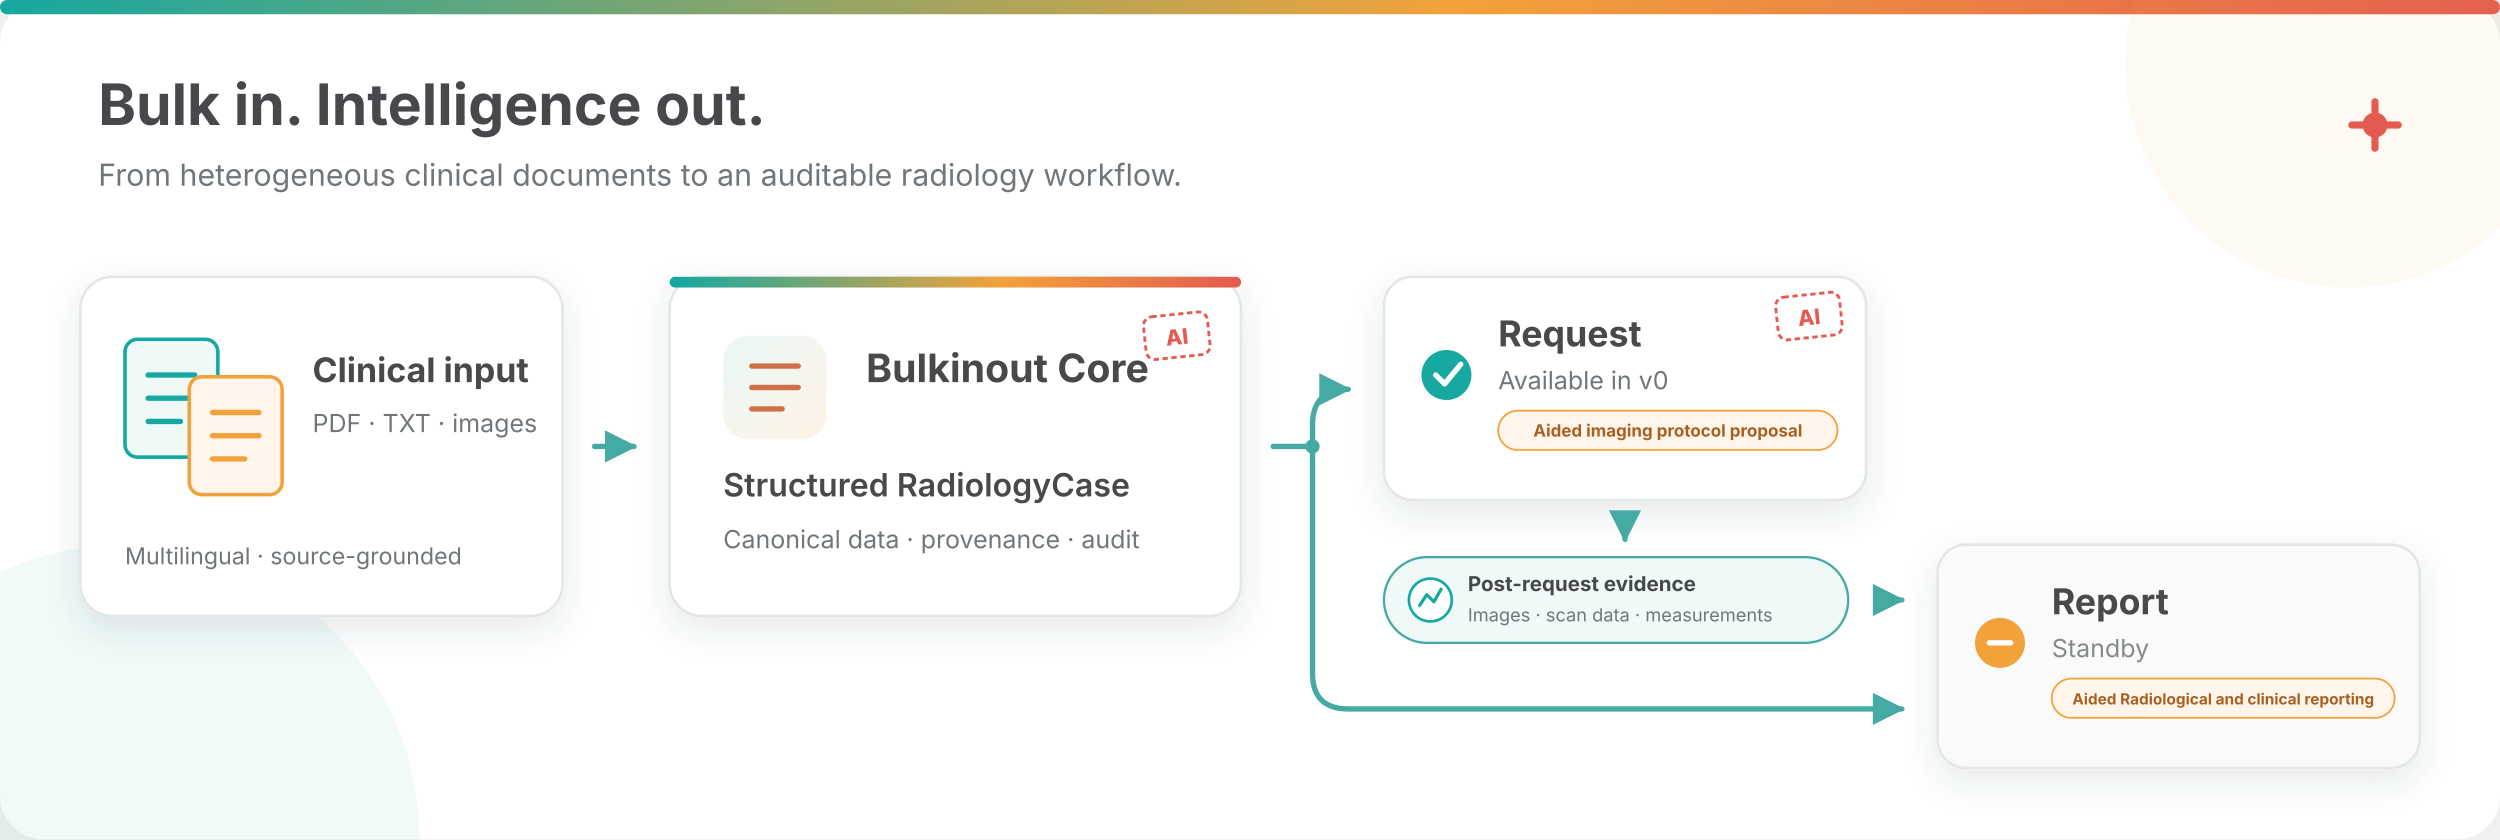
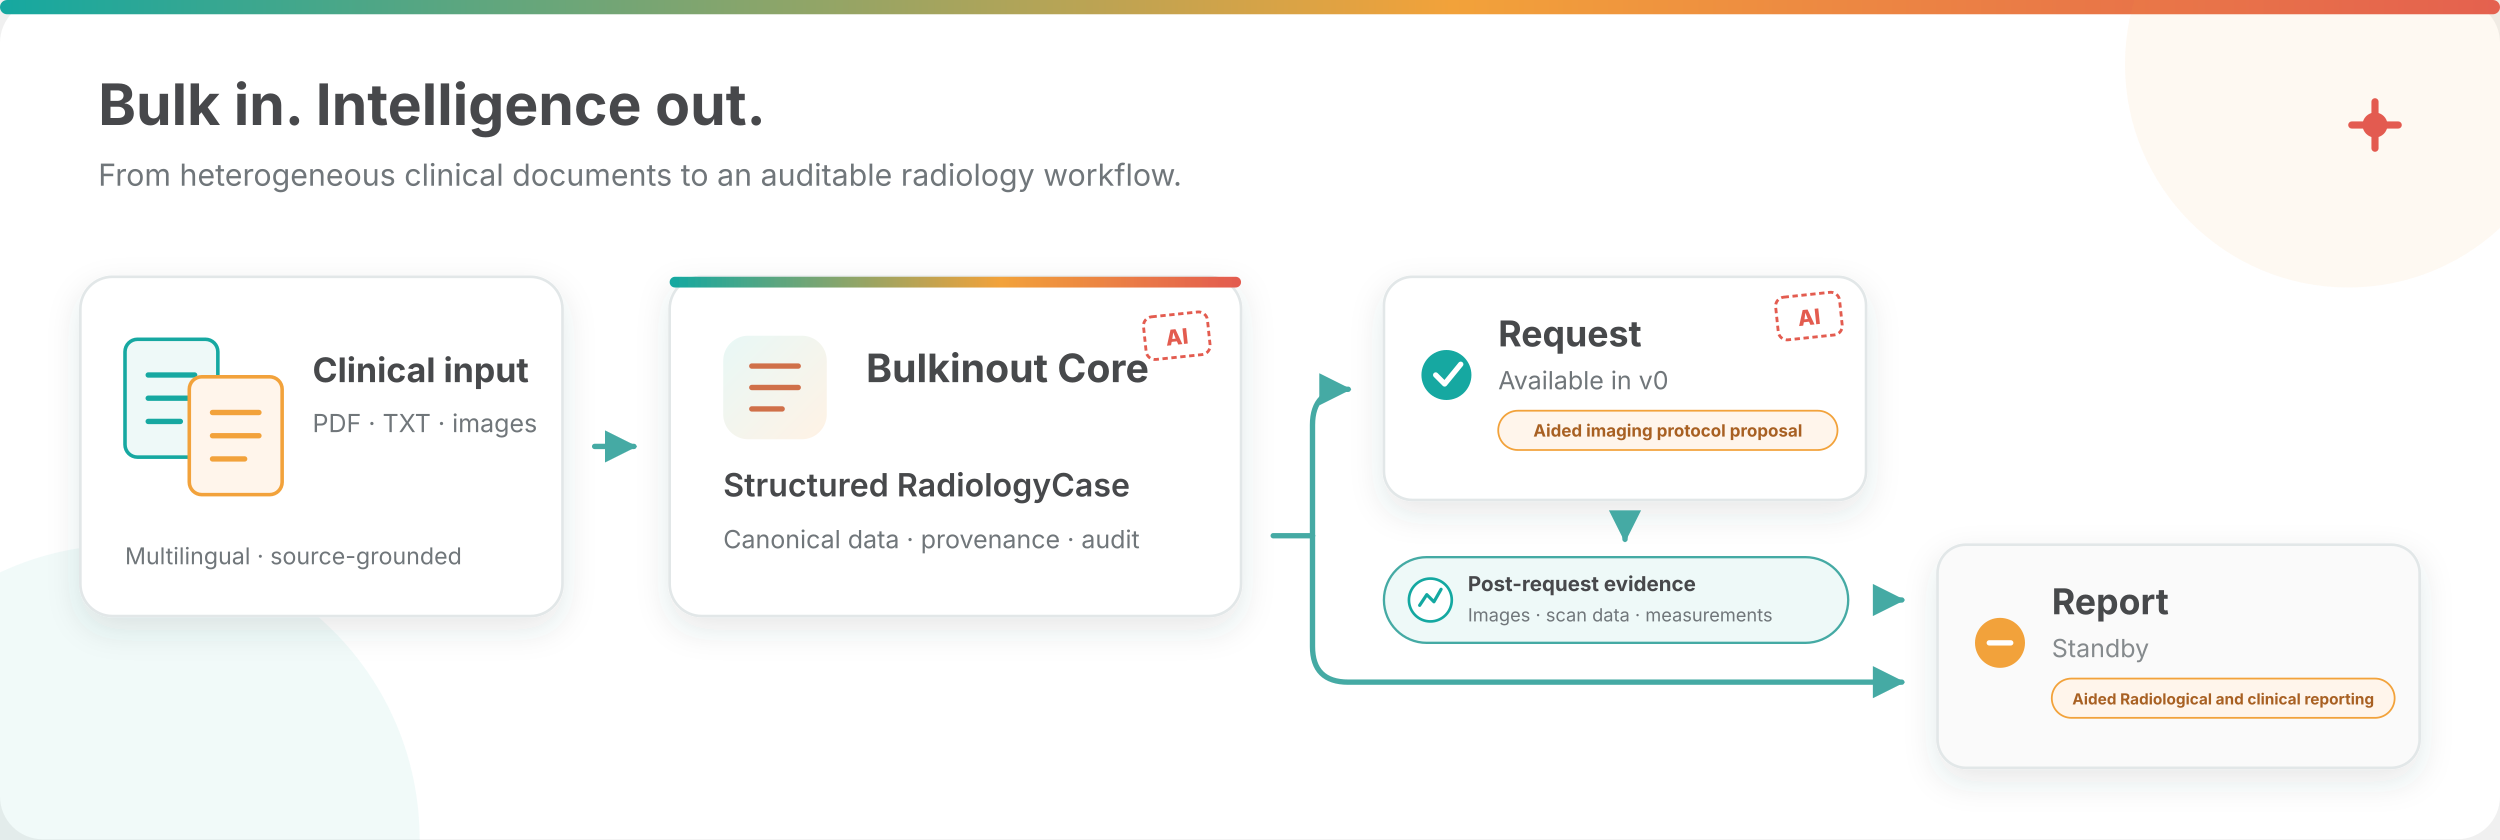
<svg xmlns="http://www.w3.org/2000/svg" width="1400" height="470" viewBox="0 0 1400 470" role="img" aria-labelledby="title desc">
  <defs>
    <linearGradient id="brand" x1="0" y1="0" x2="1" y2="0">
      <stop offset="0" stop-color="#14a8a1" />
      <stop offset="0.58" stop-color="#f2a23a" />
      <stop offset="1" stop-color="#e35b50" />
    </linearGradient>
    <linearGradient id="softBrand" x1="0" y1="0" x2="1" y2="1">
      <stop offset="0" stop-color="#e8f8f6" />
      <stop offset="1" stop-color="#fff2e5" />
    </linearGradient>
    <filter id="shadow" x="-20%" y="-20%" width="140%" height="150%">
      <feDropShadow dx="0" dy="7" stdDeviation="9" flood-color="#34454d" flood-opacity="0.12" />
    </filter>
    <marker id="arrow" markerWidth="6" markerHeight="6" refX="5.4" refY="3" orient="auto" markerUnits="strokeWidth">
      <path d="M0,0 L6,3 L0,6 Z" fill="#45aaa4" />
    </marker>
  </defs>
  <rect width="1400" height="470" rx="24" fill="#ffffff" />
  <rect width="1400" height="8" rx="4" fill="url(#brand)" />
  <circle cx="1315" cy="36" r="125" fill="#f2a23a" opacity="0.07" />
  <circle cx="70" cy="470" r="165" fill="#14a8a1" opacity="0.06" />
  <text x="55" y="70" fill="#47484b" font-family="Inter,Segoe UI,Arial,sans-serif" font-size="32" font-weight="700">Bulk in. Intelligence out.</text>
  <text x="55" y="104" fill="#70767a" font-family="Inter,Segoe UI,Arial,sans-serif" font-size="17">From heterogeneous clinical documents to an auditable radiology workflow.</text>
  <g filter="url(#shadow)">
    <rect x="45" y="155" width="270" height="190" rx="18" fill="#ffffff" stroke="#e2e7e8" stroke-width="1.5" />
    <rect x="70" y="190" width="52" height="66" rx="7" fill="#eef9f8" stroke="#14a8a1" stroke-width="2" />
    <path d="M83 210h26M83 223h26M83 236h18" stroke="#14a8a1" stroke-width="3" stroke-linecap="round" />
    <rect x="106" y="211" width="52" height="66" rx="7" fill="#fff5eb" stroke="#f2a23a" stroke-width="2" />
    <path d="M119 231h26M119 244h26M119 257h18" stroke="#f2a23a" stroke-width="3" stroke-linecap="round" />
    <text x="175" y="214" fill="#47484b" font-family="Inter,Segoe UI,Arial,sans-serif" font-size="19" font-weight="700">Clinical input</text>
    <text x="175" y="242" fill="#70767a" font-family="Inter,Segoe UI,Arial,sans-serif" font-size="14">PDF · TXT · images</text>
    <text x="70" y="316" fill="#70767a" font-family="Inter,Segoe UI,Arial,sans-serif" font-size="13">Multilingual · source-grounded</text>
  </g>
  <path d="M333 250H355" stroke="#45aaa4" stroke-width="3" stroke-linecap="round" marker-end="url(#arrow)" />
  <g filter="url(#shadow)">
    <rect x="375" y="155" width="320" height="190" rx="18" fill="#ffffff" stroke="#e2e7e8" stroke-width="1.5" />
    <rect x="375" y="155" width="320" height="6" rx="3" fill="url(#brand)" />
    <rect x="405" y="188" width="58" height="58" rx="14" fill="url(#softBrand)" />
    <path d="M421 205h26M421 217h26M421 229h17" stroke="#d06f4a" stroke-width="3" stroke-linecap="round" />
    <text x="485" y="214" fill="#47484b" font-family="Inter,Segoe UI,Arial,sans-serif" font-size="22" font-weight="700">Bulkinout Core</text>
    <g transform="rotate(-6 659 188)">
      <rect x="641" y="176" width="36" height="24" rx="5" fill="#ffffff" stroke="#e35b50" stroke-width="1.6" stroke-dasharray="3 2" />
      <text x="659" y="193" fill="#e35b50" font-family="Inter,Segoe UI,Arial,sans-serif" font-size="12" font-weight="800" text-anchor="middle">AI</text>
    </g>
    <text x="405" y="278" fill="#47484b" font-family="Inter,Segoe UI,Arial,sans-serif" font-size="18" font-weight="600">Structured RadiologyCase</text>
    <text x="405" y="307" fill="#70767a" font-family="Inter,Segoe UI,Arial,sans-serif" font-size="14">Canonical data · provenance · audit</text>
  </g>
-   <path d="M713 250H735" stroke="#45aaa4" stroke-width="3" stroke-linecap="round" />
-   <circle cx="735" cy="250" r="4" fill="#45aaa4" />
-   <path d="M735 250V238 Q735 218 755 218" stroke="#45aaa4" stroke-width="3" fill="none" stroke-linecap="round" marker-end="url(#arrow)" />
-   <path d="M735 250V377 Q735 397 755 397H1065" stroke="#45aaa4" stroke-width="3" fill="none" stroke-linecap="round" marker-end="url(#arrow)" />
+   <path d="M713 300H735" stroke="#45aaa4" stroke-width="3" stroke-linecap="round" />
+   <path d="M735 300V238 Q735 218 755 218" stroke="#45aaa4" stroke-width="3" fill="none" stroke-linecap="round" marker-end="url(#arrow)" />
+   <path d="M735 300V362 Q735 382 755 382H1065" stroke="#45aaa4" stroke-width="3" fill="none" stroke-linecap="round" marker-end="url(#arrow)" />
  <g filter="url(#shadow)">
    <rect x="775" y="155" width="270" height="125" rx="16" fill="#ffffff" stroke="#e2e7e8" stroke-width="1.5" />
    <circle cx="810" cy="210" r="14" fill="#14a8a1" />
    <path d="M804 210l5 5 9-11" stroke="#ffffff" stroke-width="3" fill="none" stroke-linecap="round" stroke-linejoin="round" />
    <text x="839" y="194" fill="#47484b" font-family="Inter,Segoe UI,Arial,sans-serif" font-size="20" font-weight="700">Request</text>
    <text x="839" y="218" fill="#70767a" font-family="Inter,Segoe UI,Arial,sans-serif" font-size="14">Available in v0</text>
    <rect x="839" y="230" width="190" height="22" rx="11" fill="#fff5eb" stroke="#f2a23a" stroke-width="1" />
    <text x="934" y="244.5" fill="#a86124" font-family="Inter,Segoe UI,Arial,sans-serif" font-size="9.5" font-weight="700" text-anchor="middle">Aided imaging protocol proposal</text>
    <g transform="rotate(-6 1013 177)">
      <rect x="995" y="165" width="36" height="24" rx="5" fill="#ffffff" stroke="#e35b50" stroke-width="1.6" stroke-dasharray="3 2" />
      <text x="1013" y="182" fill="#e35b50" font-family="Inter,Segoe UI,Arial,sans-serif" font-size="12" font-weight="800" text-anchor="middle">AI</text>
    </g>
  </g>
  <path d="M910 288V302" stroke="#45aaa4" stroke-width="3" stroke-linecap="round" marker-end="url(#arrow)" />
  <g>
    <rect x="775" y="312" width="260" height="48" rx="24" fill="#eef9f8" stroke="#45aaa4" stroke-width="1.3" />
    <circle cx="801" cy="336" r="12" fill="#ffffff" stroke="#14a8a1" stroke-width="1.5" />
    <path d="M795 339l4-6 4 4 4-7" stroke="#14a8a1" stroke-width="1.8" fill="none" stroke-linecap="round" stroke-linejoin="round" />
    <text x="822" y="331" fill="#47484b" font-family="Inter,Segoe UI,Arial,sans-serif" font-size="11.5" font-weight="700">Post-request evidence</text>
    <text x="822" y="348" fill="#70767a" font-family="Inter,Segoe UI,Arial,sans-serif" font-size="10.2">Images · scan data · measurements</text>
  </g>
  <path d="M1053 336H1065" stroke="#45aaa4" stroke-width="3" stroke-linecap="round" marker-end="url(#arrow)" />
  <g filter="url(#shadow)">
    <rect x="1085" y="305" width="270" height="125" rx="16" fill="#fafafa" stroke="#e2e7e8" stroke-width="1.5" />
    <circle cx="1120" cy="360" r="14" fill="#f2a23a" />
    <path d="M1114 360h12" stroke="#ffffff" stroke-width="3" stroke-linecap="round" />
    <text x="1149" y="344" fill="#47484b" font-family="Inter,Segoe UI,Arial,sans-serif" font-size="20" font-weight="700">Report</text>
    <text x="1149" y="368" fill="#858a8d" font-family="Inter,Segoe UI,Arial,sans-serif" font-size="14">Standby</text>
    <rect x="1149" y="380" width="192" height="22" rx="11" fill="#fff5eb" stroke="#f2a23a" stroke-width="1" />
    <text x="1245" y="394.5" fill="#a86124" font-family="Inter,Segoe UI,Arial,sans-serif" font-size="8.6" font-weight="700" text-anchor="middle">Aided Radiological and clinical reporting</text>
  </g>
  <circle cx="1330" cy="70" r="7" fill="#e35b50" />
  <path d="M1330 57v26M1317 70h26" stroke="#e35b50" stroke-width="4" stroke-linecap="round" />
</svg>
